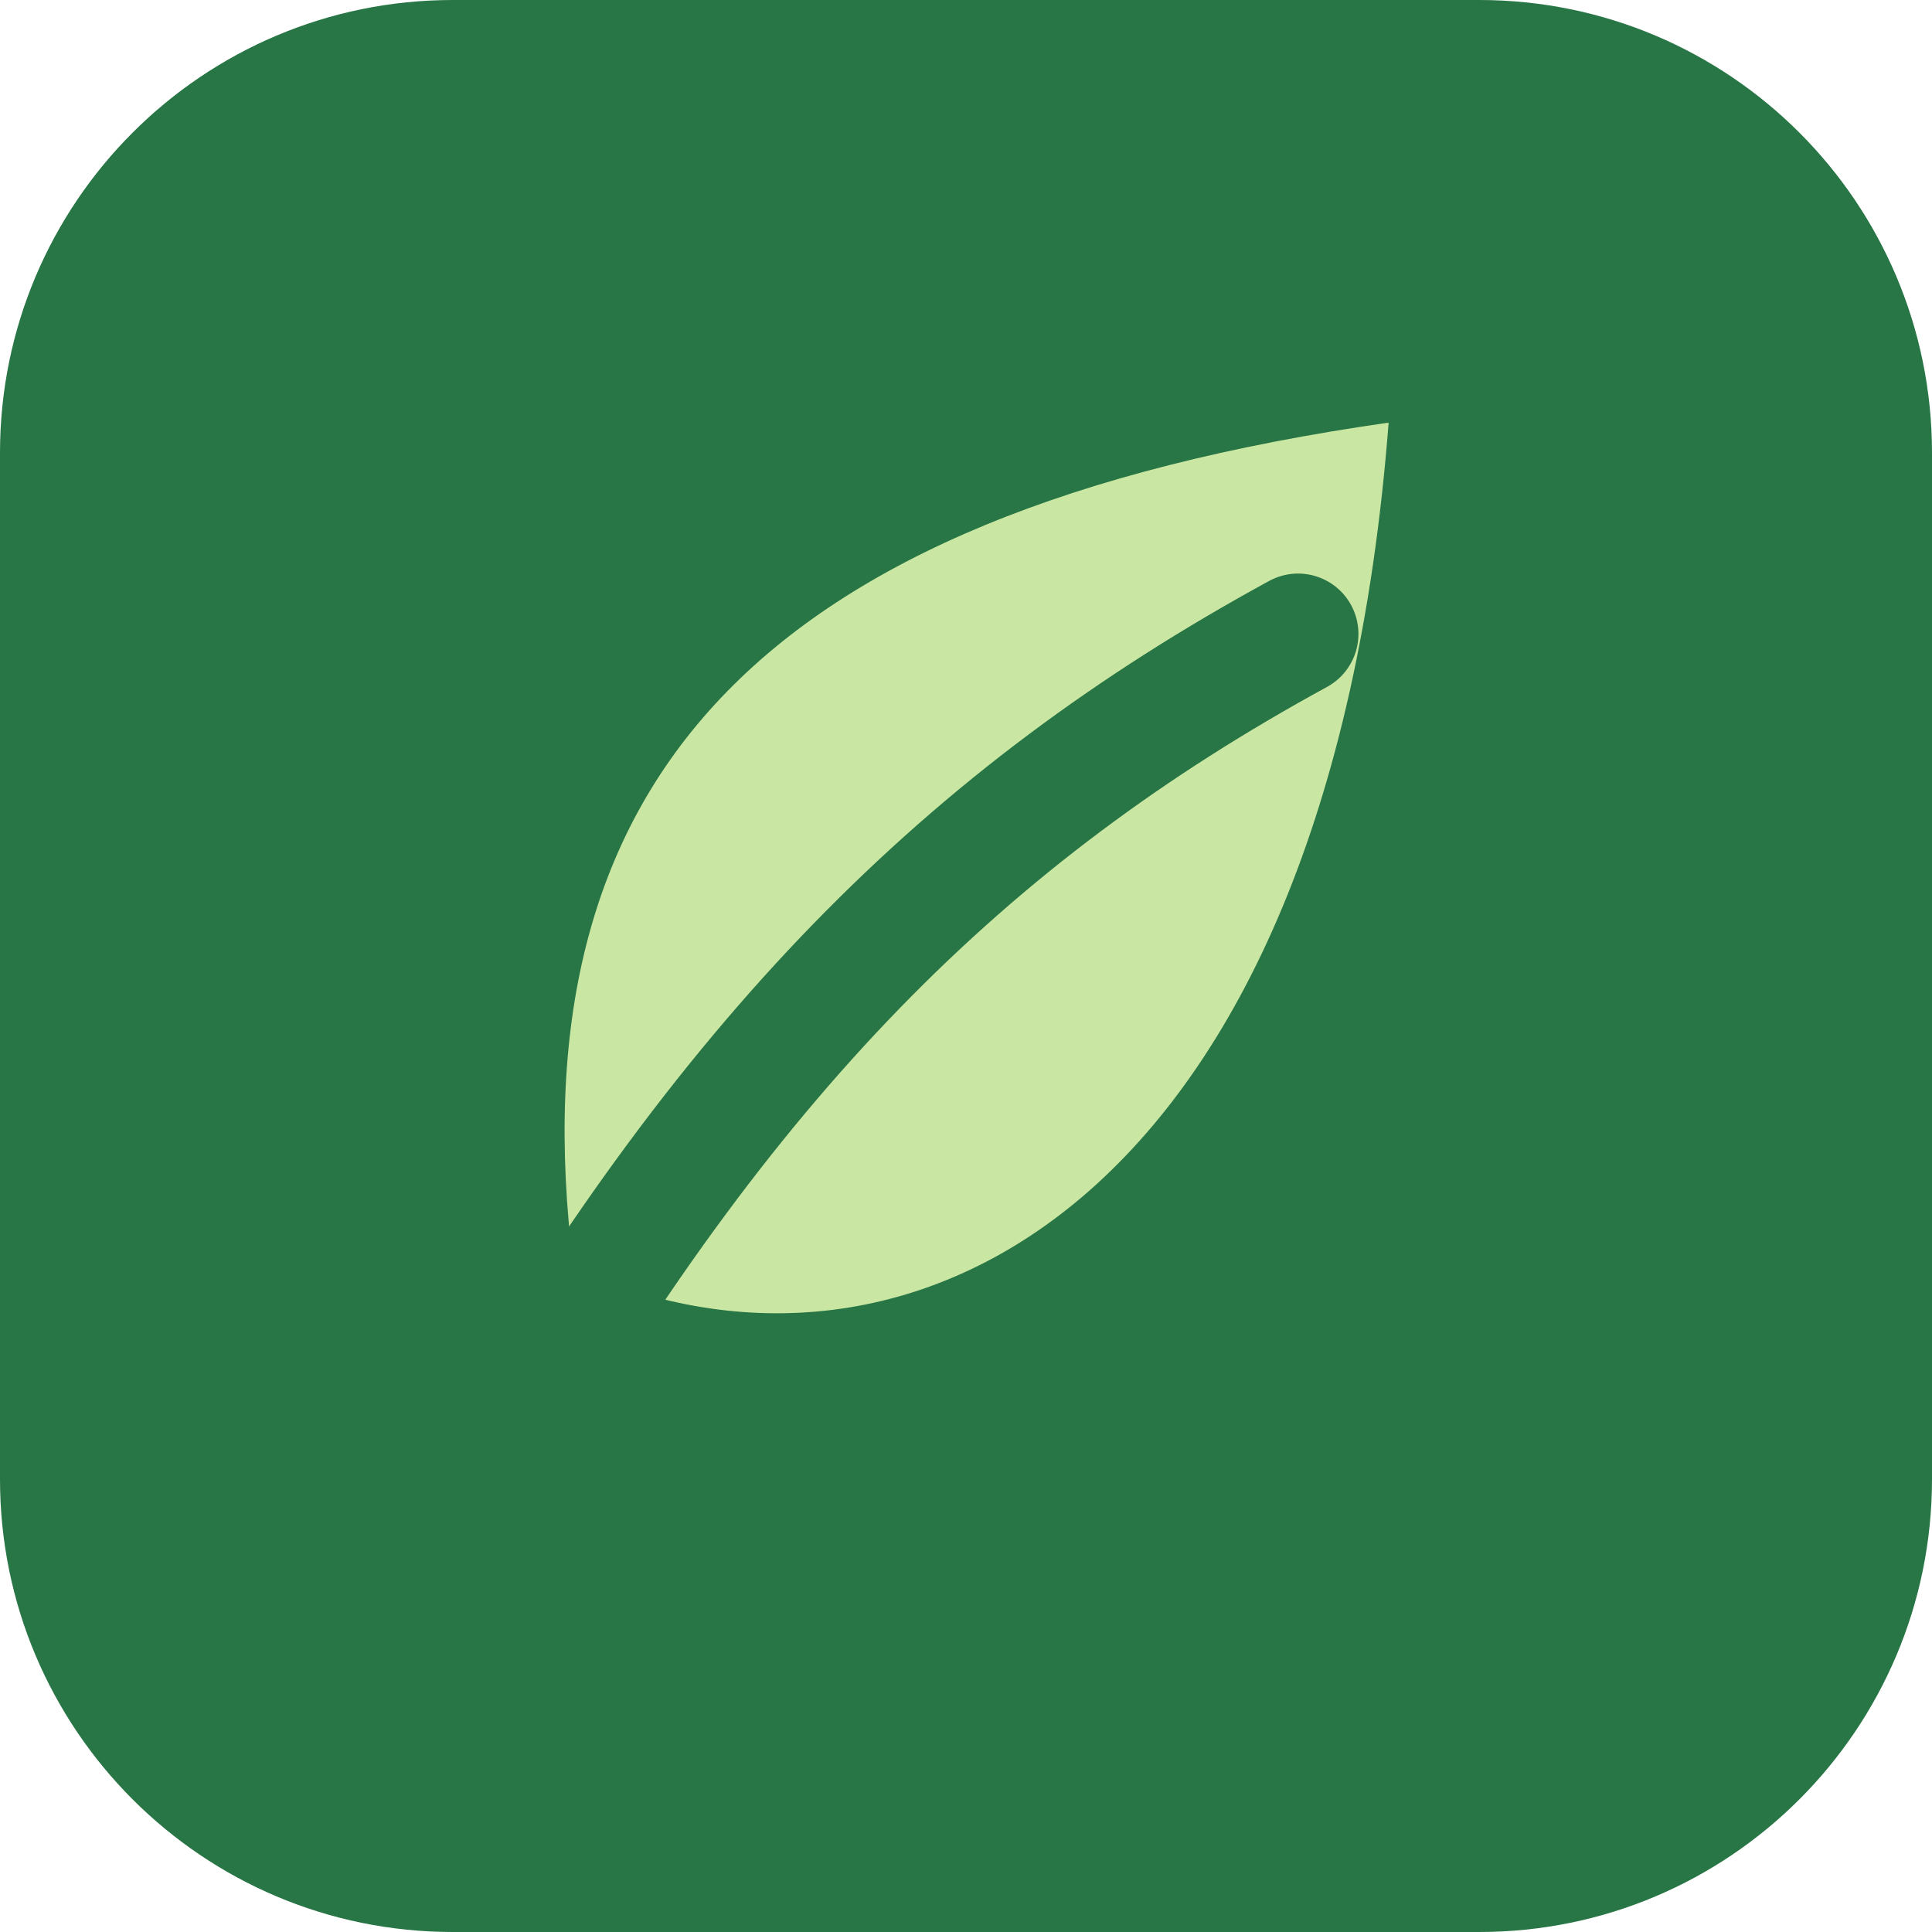
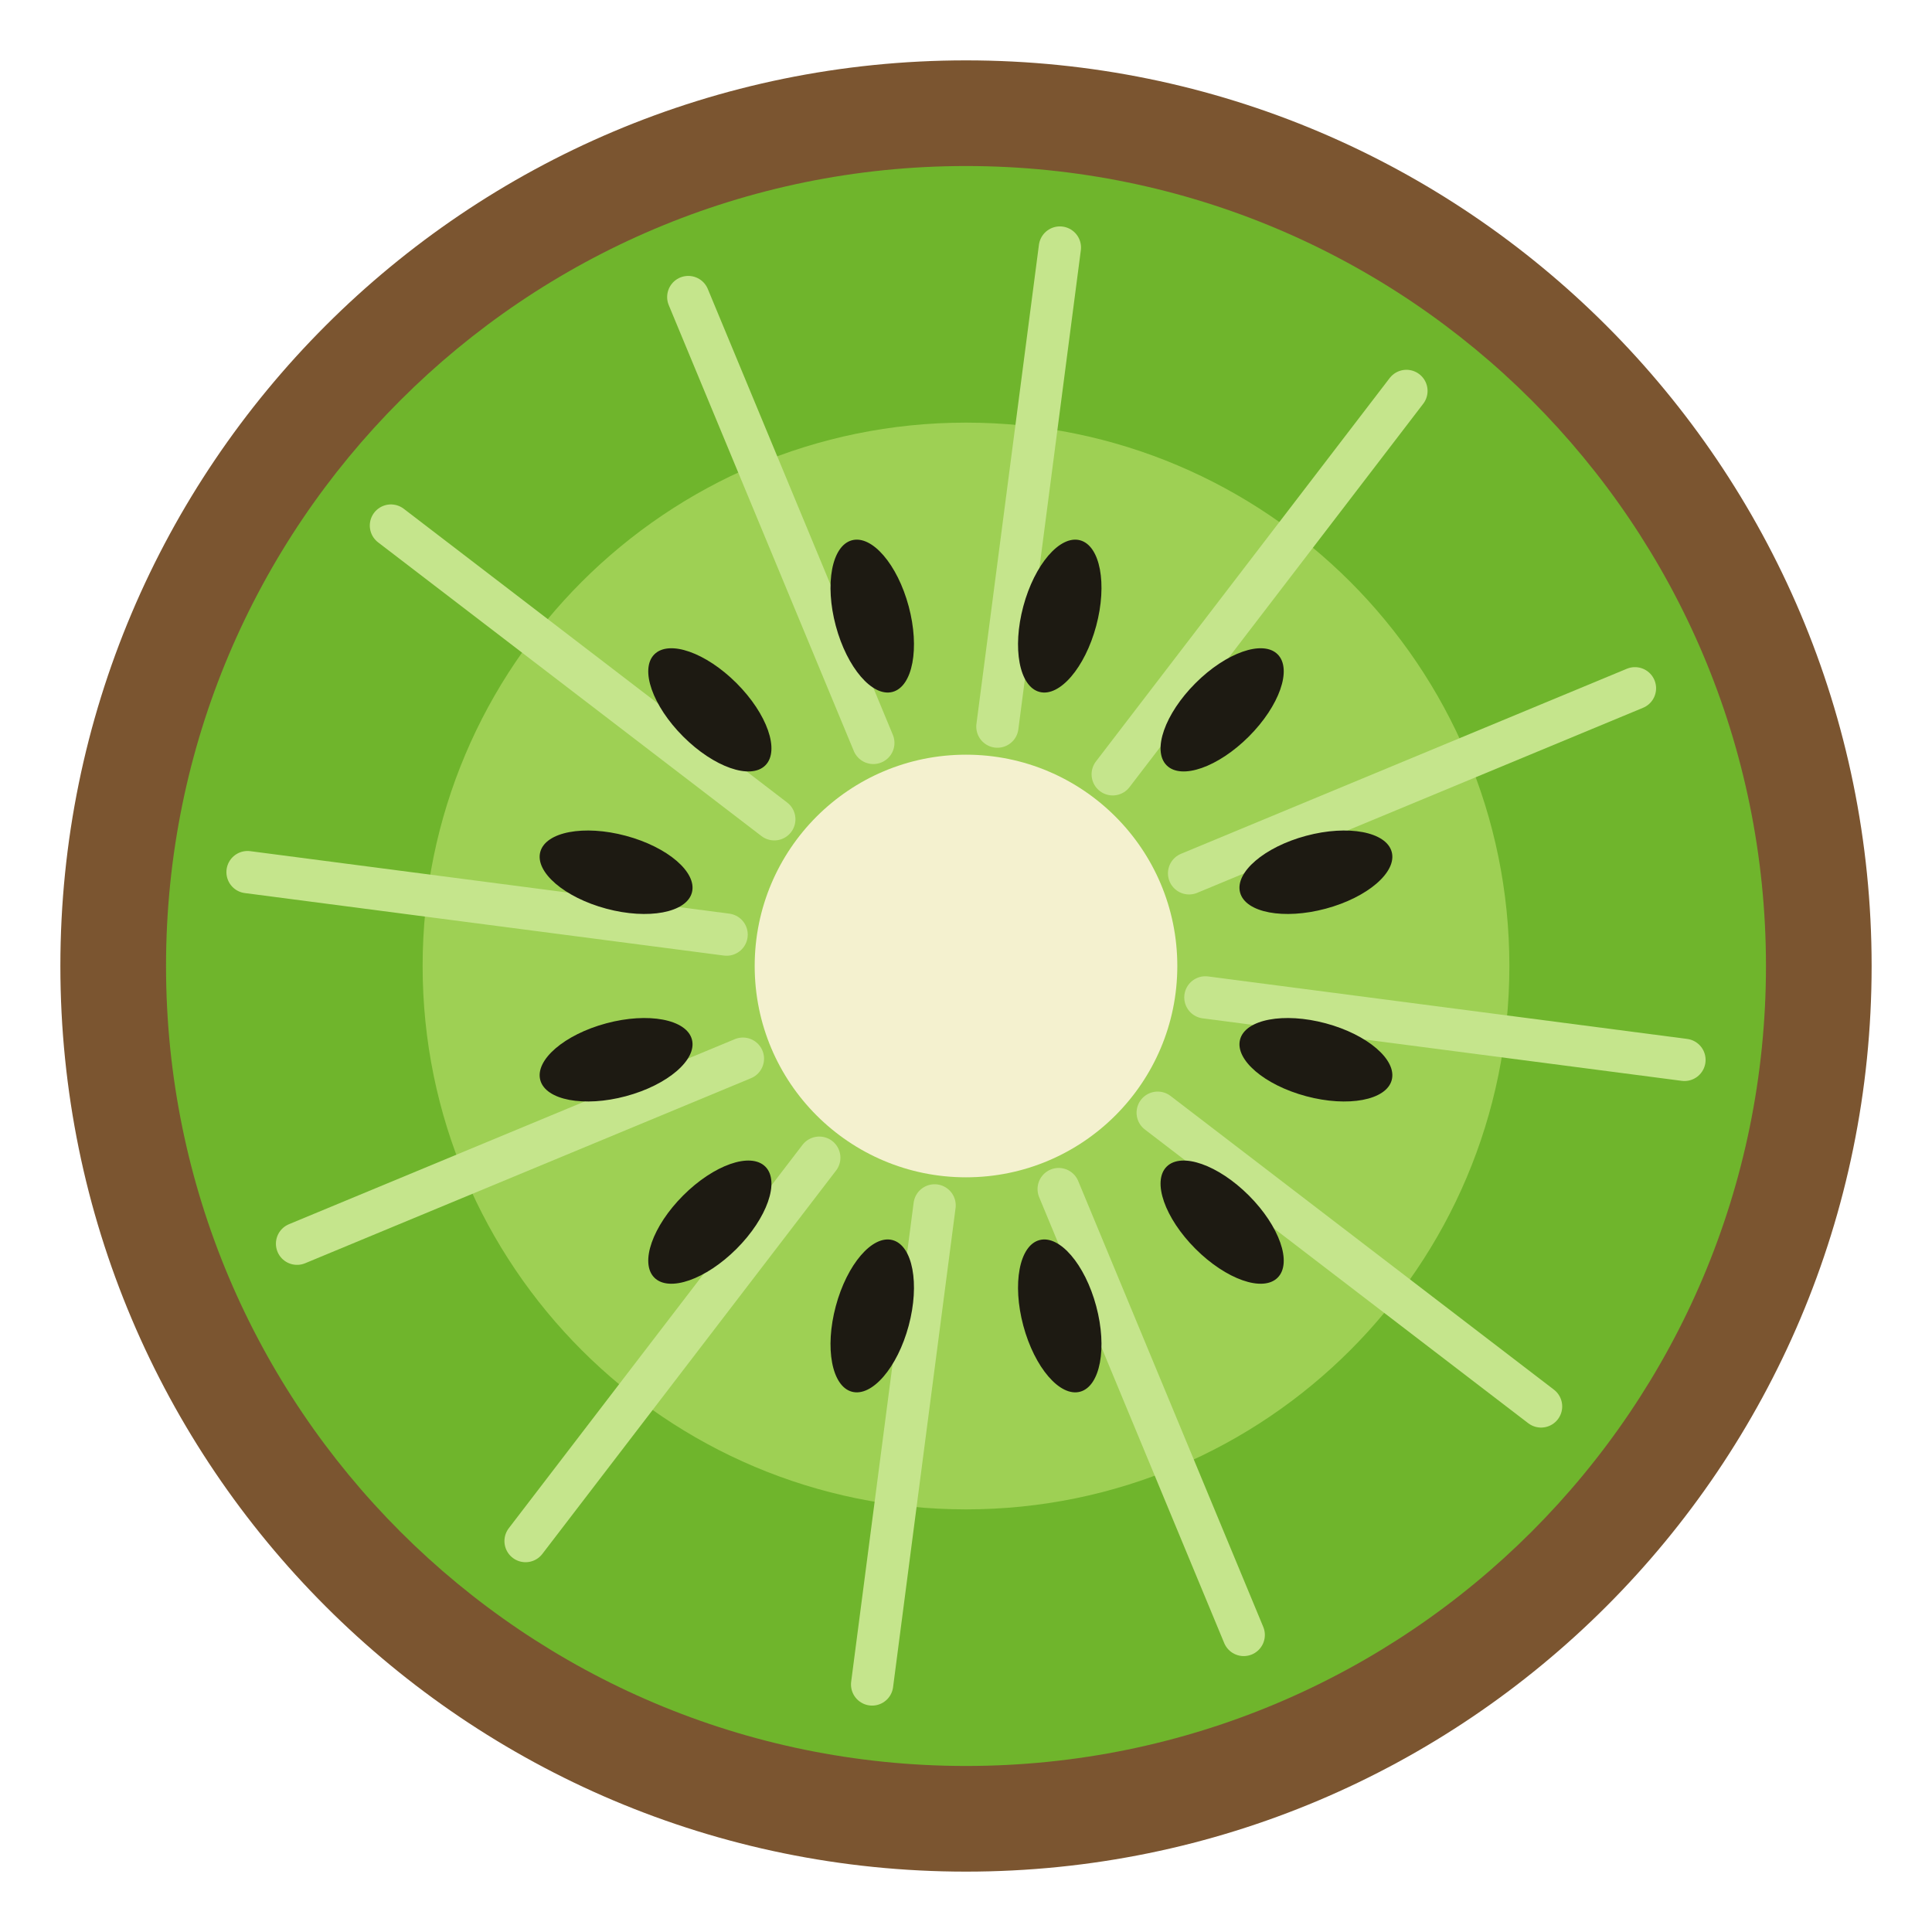
- <svg xmlns="http://www.w3.org/2000/svg" viewBox="0 0 64 64">
-   <rect width="64" height="64" rx="15" fill="#287546" />
-   <path d="M46 14C25 17 17 26 19 42c11 5 25-2 27-28Z" fill="#c9e7a2" />
-   <path d="M16 49c8-14 16-22 27-28" stroke="#287546" stroke-width="4" fill="none" stroke-linecap="round" />
+ <svg xmlns="http://www.w3.org/2000/svg" viewBox="0 0 64 64" role="img" aria-label="Kiwi">
+   <circle cx="32" cy="32" r="30" fill="#7b5530" />
+   <circle cx="32" cy="32" r="26.5" fill="#6fb52c" />
+   <circle cx="32" cy="32" r="18" fill="#9ed054" />
+   <line x1="33.04" y1="24.07" x2="35.11" y2="8.20" stroke="#c5e58c" stroke-width="1.4" stroke-linecap="round" />
+   <line x1="36.86" y1="25.65" x2="46.59" y2="12.95" stroke="#c5e58c" stroke-width="1.4" stroke-linecap="round" />
+   <line x1="39.39" y1="28.93" x2="54.16" y2="22.80" stroke="#c5e58c" stroke-width="1.4" stroke-linecap="round" />
+   <line x1="39.93" y1="33.04" x2="55.80" y2="35.11" stroke="#c5e58c" stroke-width="1.4" stroke-linecap="round" />
+   <line x1="38.35" y1="36.86" x2="51.05" y2="46.59" stroke="#c5e58c" stroke-width="1.4" stroke-linecap="round" />
+   <line x1="35.07" y1="39.39" x2="41.20" y2="54.16" stroke="#c5e58c" stroke-width="1.4" stroke-linecap="round" />
+   <line x1="30.96" y1="39.93" x2="28.89" y2="55.80" stroke="#c5e58c" stroke-width="1.4" stroke-linecap="round" />
+   <line x1="27.14" y1="38.35" x2="17.41" y2="51.05" stroke="#c5e58c" stroke-width="1.4" stroke-linecap="round" />
+   <line x1="24.61" y1="35.07" x2="9.84" y2="41.20" stroke="#c5e58c" stroke-width="1.4" stroke-linecap="round" />
+   <line x1="24.07" y1="30.96" x2="8.20" y2="28.89" stroke="#c5e58c" stroke-width="1.4" stroke-linecap="round" />
+   <line x1="25.65" y1="27.14" x2="12.95" y2="17.41" stroke="#c5e58c" stroke-width="1.4" stroke-linecap="round" />
+   <line x1="28.93" y1="24.61" x2="22.80" y2="9.84" stroke="#c5e58c" stroke-width="1.4" stroke-linecap="round" />
+   <circle cx="32" cy="32" r="7" fill="#f4f1cf" />
+   <ellipse cx="32" cy="20" rx="1.25" ry="2.6" fill="#1d1a12" transform="rotate(15.0 32 32)" />
+   <ellipse cx="32" cy="20" rx="1.25" ry="2.6" fill="#1d1a12" transform="rotate(45.0 32 32)" />
+   <ellipse cx="32" cy="20" rx="1.25" ry="2.6" fill="#1d1a12" transform="rotate(75.0 32 32)" />
+   <ellipse cx="32" cy="20" rx="1.25" ry="2.6" fill="#1d1a12" transform="rotate(105.0 32 32)" />
+   <ellipse cx="32" cy="20" rx="1.25" ry="2.6" fill="#1d1a12" transform="rotate(135.0 32 32)" />
+   <ellipse cx="32" cy="20" rx="1.25" ry="2.6" fill="#1d1a12" transform="rotate(165.0 32 32)" />
+   <ellipse cx="32" cy="20" rx="1.25" ry="2.6" fill="#1d1a12" transform="rotate(195.0 32 32)" />
+   <ellipse cx="32" cy="20" rx="1.25" ry="2.6" fill="#1d1a12" transform="rotate(225.0 32 32)" />
+   <ellipse cx="32" cy="20" rx="1.25" ry="2.6" fill="#1d1a12" transform="rotate(255.0 32 32)" />
+   <ellipse cx="32" cy="20" rx="1.25" ry="2.6" fill="#1d1a12" transform="rotate(285.0 32 32)" />
+   <ellipse cx="32" cy="20" rx="1.25" ry="2.6" fill="#1d1a12" transform="rotate(315.0 32 32)" />
+   <ellipse cx="32" cy="20" rx="1.25" ry="2.6" fill="#1d1a12" transform="rotate(345.0 32 32)" />
</svg>
